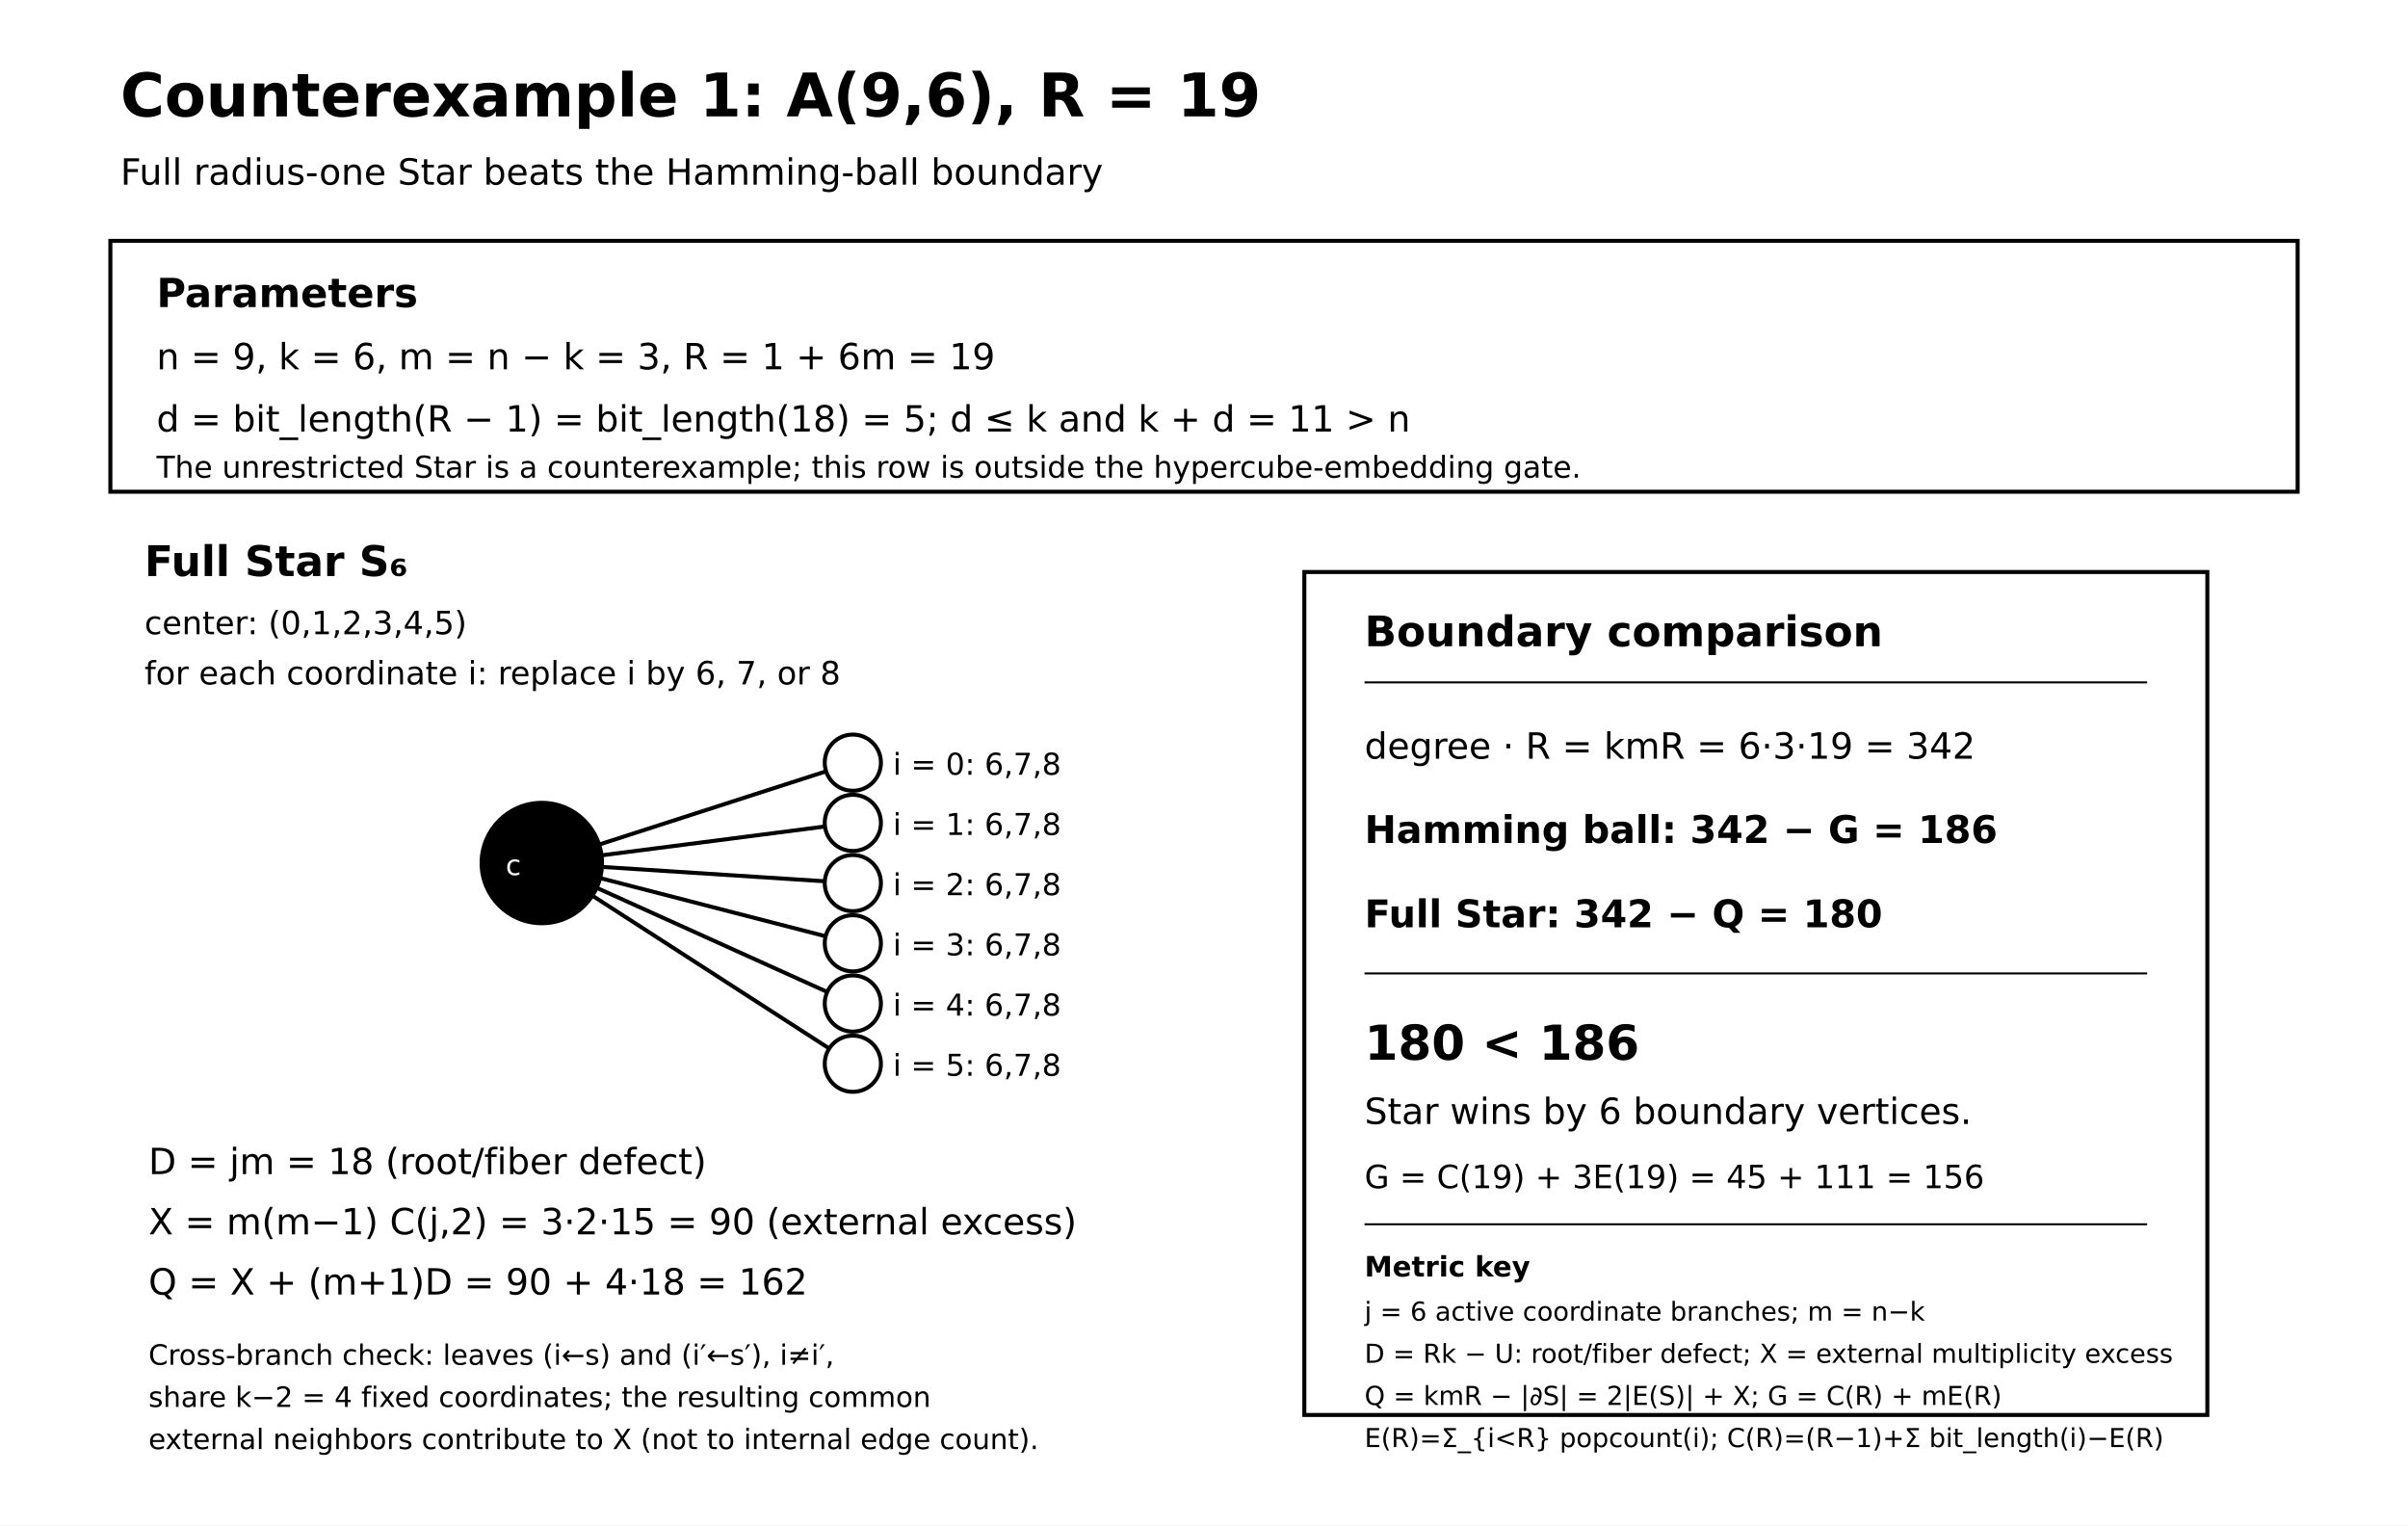
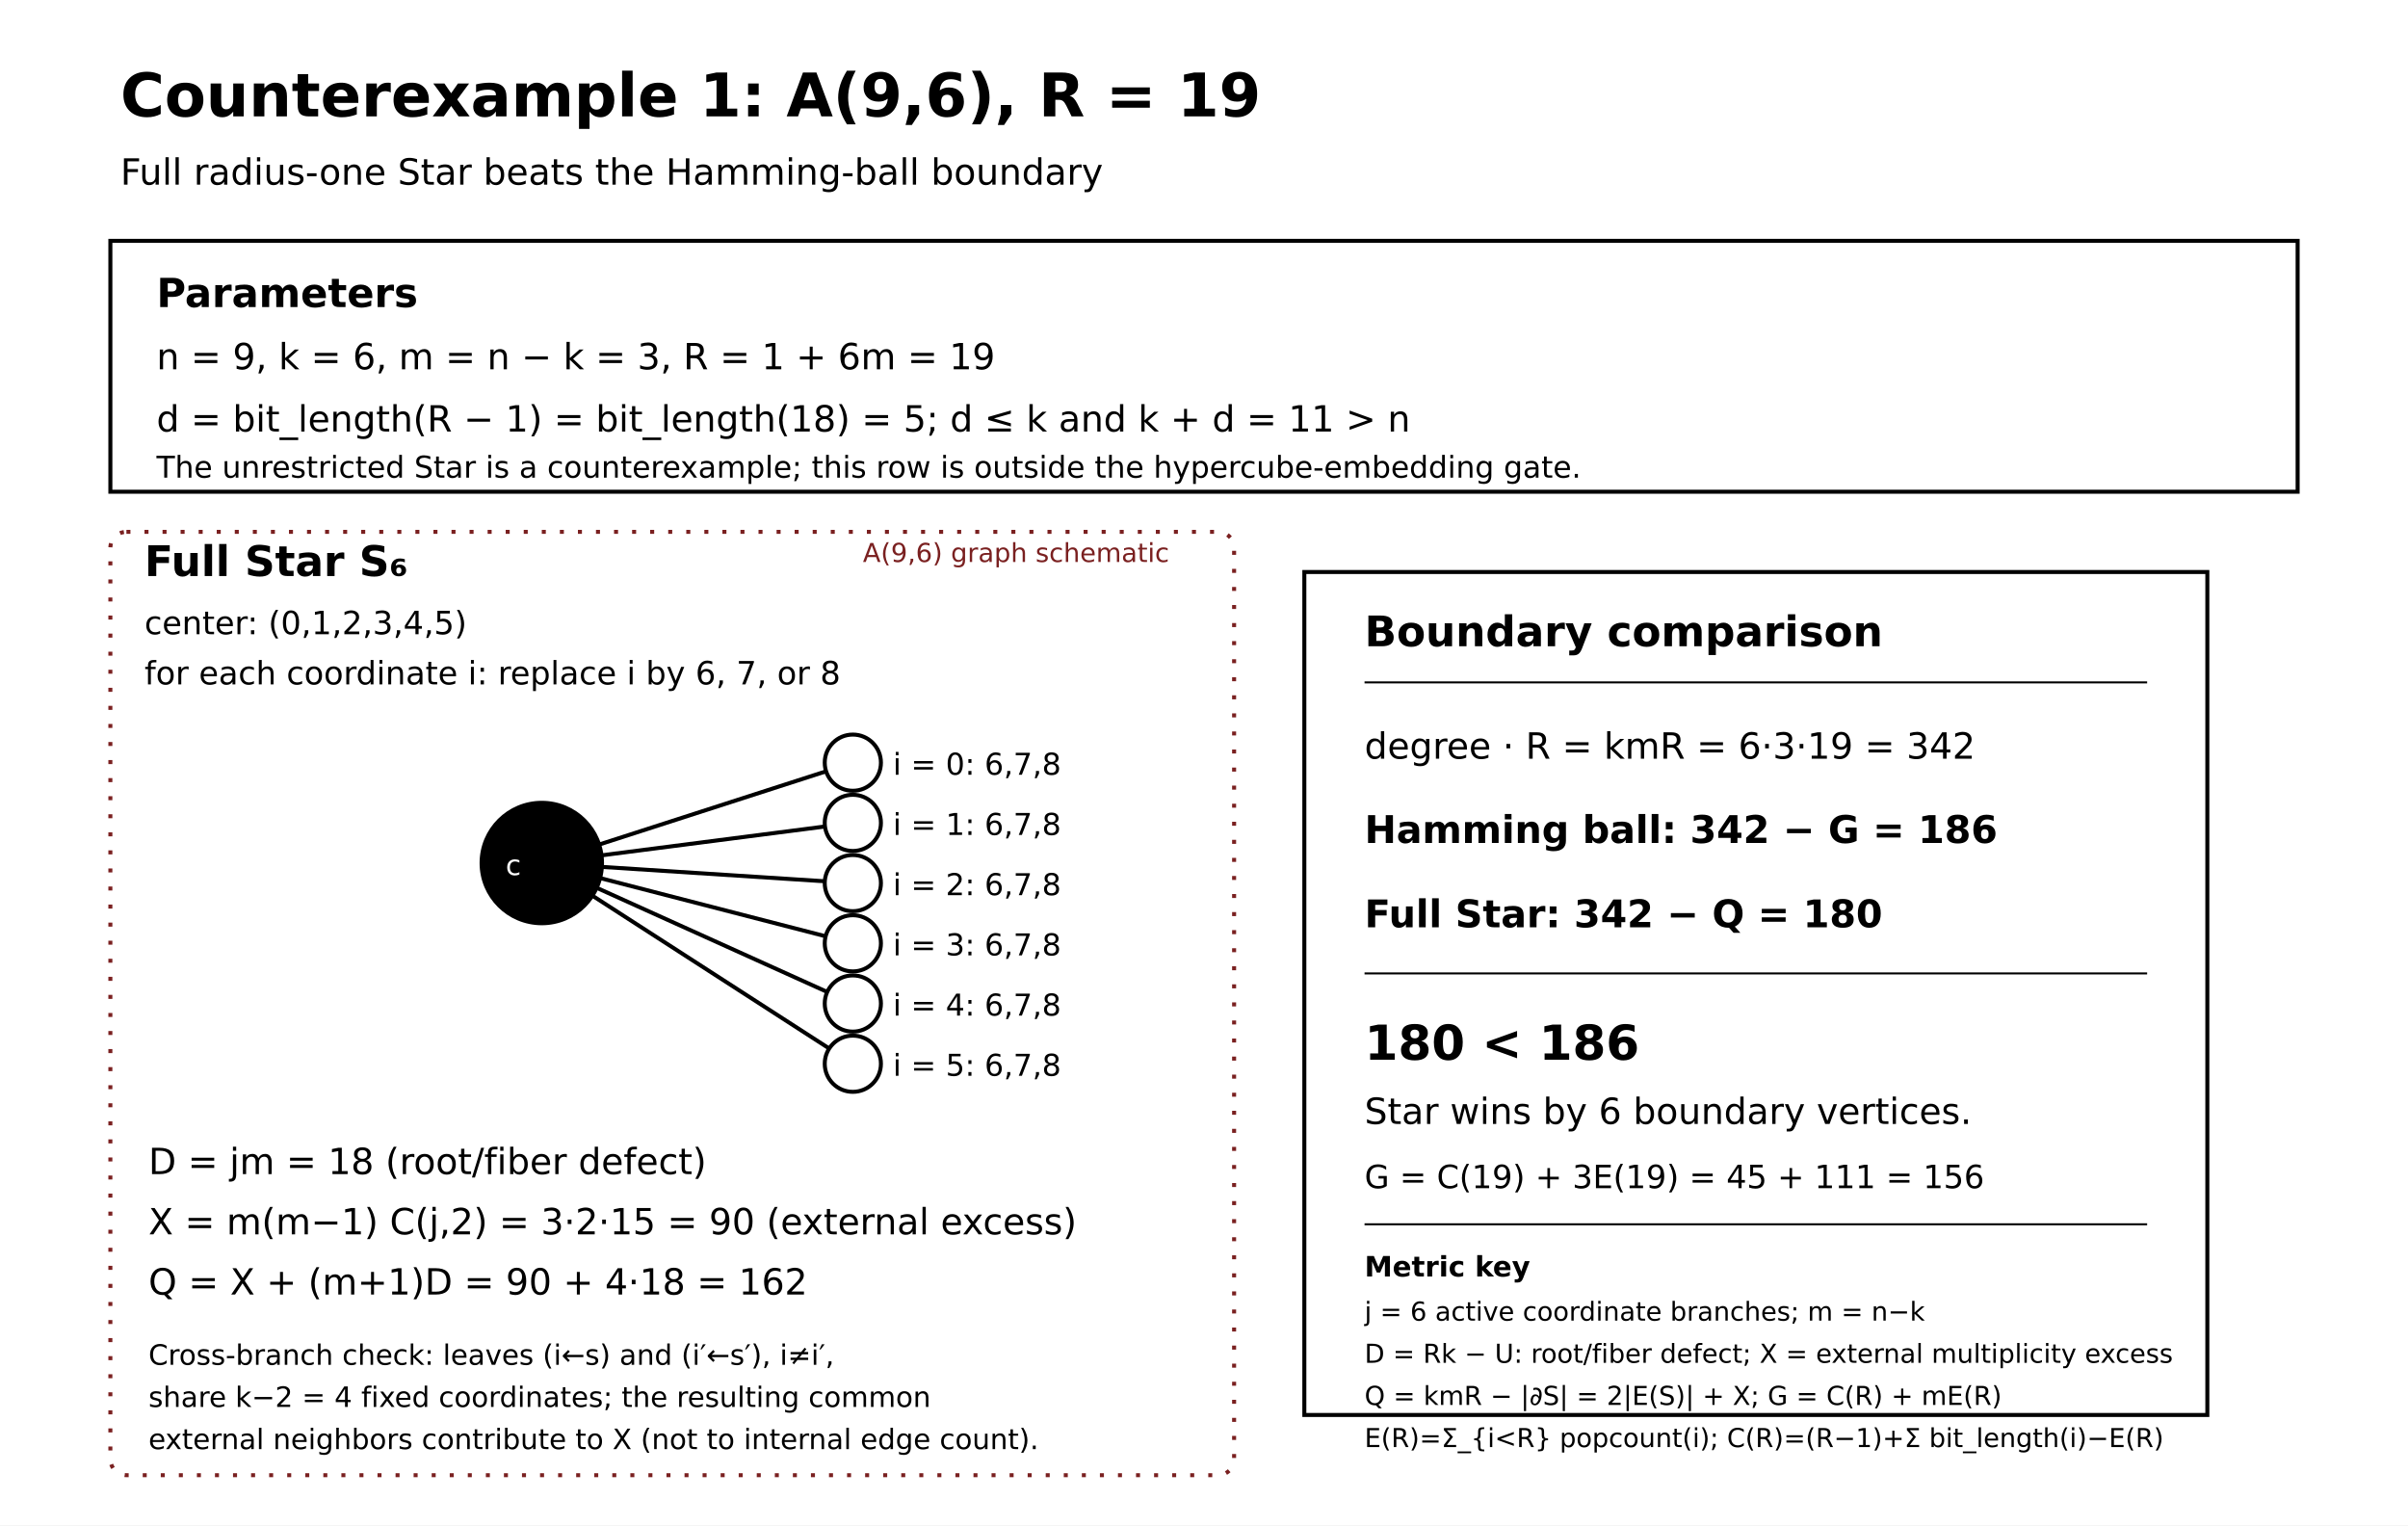
<svg xmlns="http://www.w3.org/2000/svg" width="1200" height="760" viewBox="0 0 1200 760">
  <rect width="1200" height="760" fill="white" />
  <g fill="black" font-family="DejaVu Sans, Arial, sans-serif">
    <text x="60" y="58" font-size="30" font-weight="bold">Counterexample 1: A(9,6), R = 19</text>
    <text x="60" y="92" font-size="18">Full radius-one Star beats the Hamming-ball boundary</text>
    <rect x="55" y="120" width="1090" height="125" fill="none" stroke="black" stroke-width="2" />
    <text x="78" y="153" font-size="20" font-weight="bold">Parameters</text>
    <text x="78" y="184" font-size="18">n = 9,  k = 6,  m = n − k = 3,  R = 1 + 6m = 19</text>
    <text x="78" y="215" font-size="18">d = bit_length(R − 1) = bit_length(18) = 5;  d ≤ k and k + d = 11 &gt; n</text>
    <text x="78" y="238" font-size="15">The unrestricted Star is a counterexample; this row is outside the hypercube-embedding gate.</text>
    <text x="72" y="287" font-size="21" font-weight="bold">Full Star S₆</text>
+     <rect x="55" y="265" width="560" height="470" rx="8" fill="none" stroke="#7a2020" stroke-width="2" stroke-dasharray="2 7" />
+     <text x="430" y="280" font-size="13" fill="#7a2020">A(9,6) graph schematic</text>
    <text x="72" y="316" font-size="16">center: (0,1,2,3,4,5)</text>
    <text x="72" y="341" font-size="16">for each coordinate i: replace i by 6, 7, or 8</text>
    <g stroke="black" stroke-width="2" fill="white">
      <line x1="270" y1="430" x2="425" y2="380" />
      <line x1="270" y1="430" x2="425" y2="410" />
      <line x1="270" y1="430" x2="425" y2="440" />
      <line x1="270" y1="430" x2="425" y2="470" />
      <line x1="270" y1="430" x2="425" y2="500" />
      <line x1="270" y1="430" x2="425" y2="530" />
      <circle cx="270" cy="430" r="30" fill="black" />
      <circle cx="425" cy="380" r="14" />
      <circle cx="425" cy="410" r="14" />
      <circle cx="425" cy="440" r="14" />
      <circle cx="425" cy="470" r="14" />
      <circle cx="425" cy="500" r="14" />
      <circle cx="425" cy="530" r="14" />
    </g>
    <text x="252" y="436" font-size="14" fill="white">c</text>
    <text x="445" y="386" font-size="15">i = 0: 6,7,8</text>
    <text x="445" y="416" font-size="15">i = 1: 6,7,8</text>
    <text x="445" y="446" font-size="15">i = 2: 6,7,8</text>
    <text x="445" y="476" font-size="15">i = 3: 6,7,8</text>
    <text x="445" y="506" font-size="15">i = 4: 6,7,8</text>
    <text x="445" y="536" font-size="15">i = 5: 6,7,8</text>
    <text x="74" y="585" font-size="18">D = jm = 18  (root/fiber defect)</text>
    <text x="74" y="615" font-size="18">X = m(m−1) C(j,2) = 3·2·15 = 90  (external excess)</text>
    <text x="74" y="645" font-size="18">Q = X + (m+1)D = 90 + 4·18 = 162</text>
    <text x="74" y="680" font-size="14">Cross-branch check: leaves (i←s) and (i′←s′), i≠i′,</text>
    <text x="74" y="701" font-size="14">share k−2 = 4 fixed coordinates; the resulting common</text>
    <text x="74" y="722" font-size="14">external neighbors contribute to X (not to internal edge count).</text>
    <rect x="650" y="285" width="450" height="420" fill="none" stroke="black" stroke-width="2" />
    <text x="680" y="322" font-size="21" font-weight="bold">Boundary comparison</text>
    <line x1="680" y1="340" x2="1070" y2="340" stroke="black" />
    <text x="680" y="378" font-size="18">degree · R = kmR = 6·3·19 = 342</text>
    <text x="680" y="420" font-size="19" font-weight="bold">Hamming ball: 342 − G = 186</text>
    <text x="680" y="462" font-size="19" font-weight="bold">Full Star:     342 − Q = 180</text>
    <line x1="680" y1="485" x2="1070" y2="485" stroke="black" />
    <text x="680" y="528" font-size="24" font-weight="bold">180 &lt; 186</text>
    <text x="680" y="560" font-size="18">Star wins by 6 boundary vertices.</text>
    <text x="680" y="592" font-size="16">G = C(19) + 3E(19) = 45 + 111 = 156</text>
    <line x1="680" y1="610" x2="1070" y2="610" stroke="black" />
    <text x="680" y="636" font-size="14" font-weight="bold">Metric key</text>
    <text x="680" y="658" font-size="13">j = 6 active coordinate branches; m = n−k</text>
    <text x="680" y="679" font-size="13">D = Rk − U: root/fiber defect; X = external multiplicity excess</text>
    <text x="680" y="700" font-size="13">Q = kmR − |∂S| = 2|E(S)| + X;  G = C(R) + mE(R)</text>
    <text x="680" y="721" font-size="13">E(R)=Σ_{i&lt;R} popcount(i);  C(R)=(R−1)+Σ bit_length(i)−E(R)</text>
  </g>
</svg>
